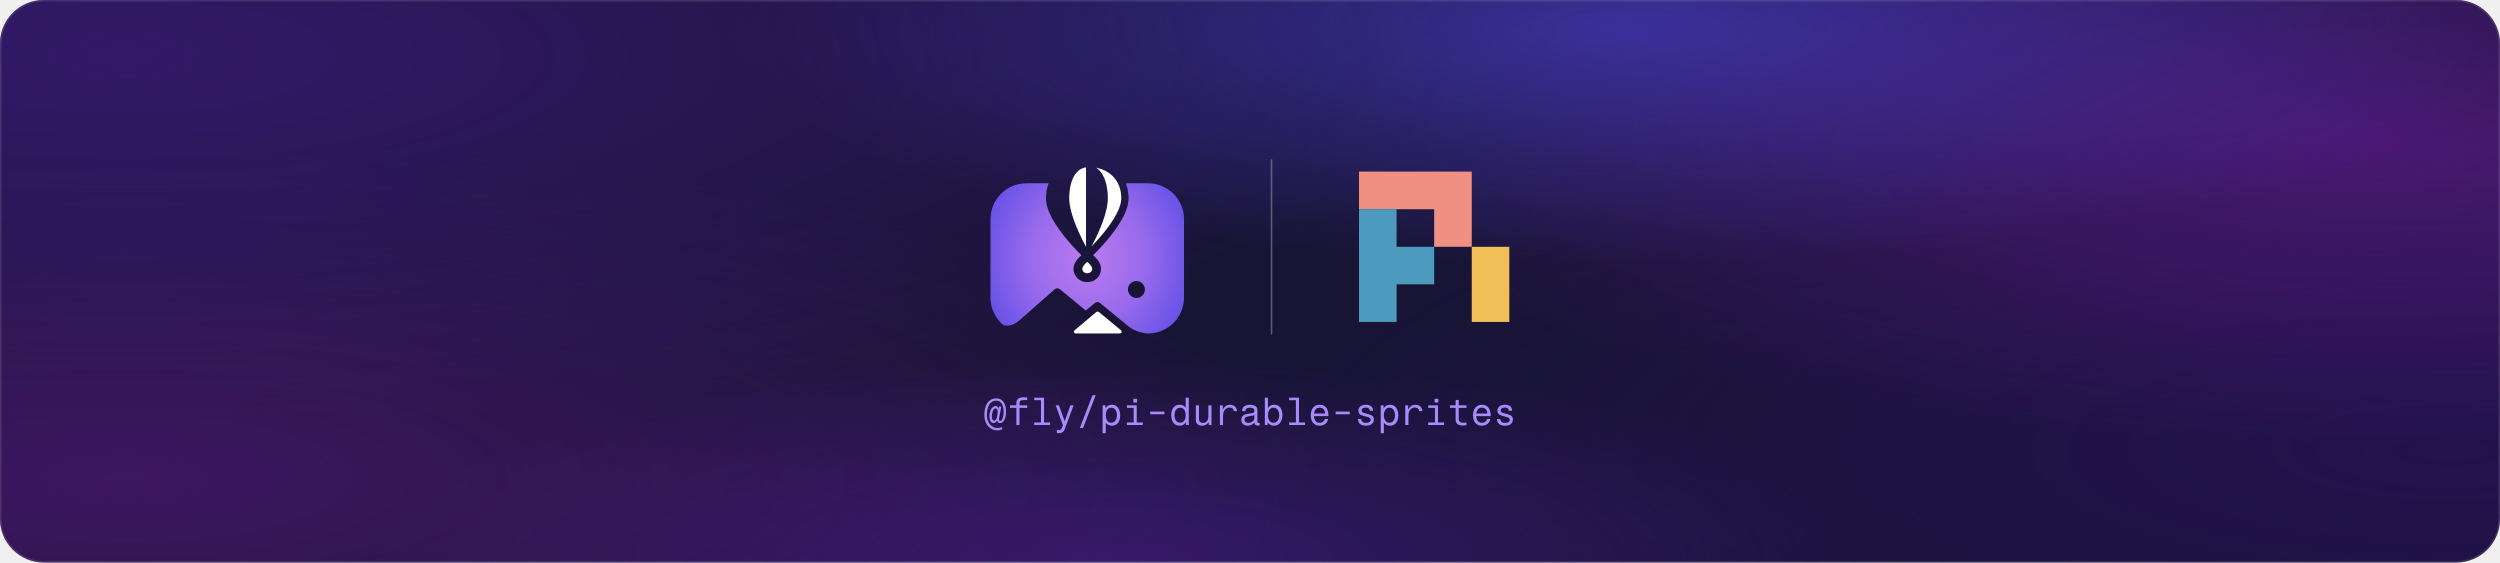
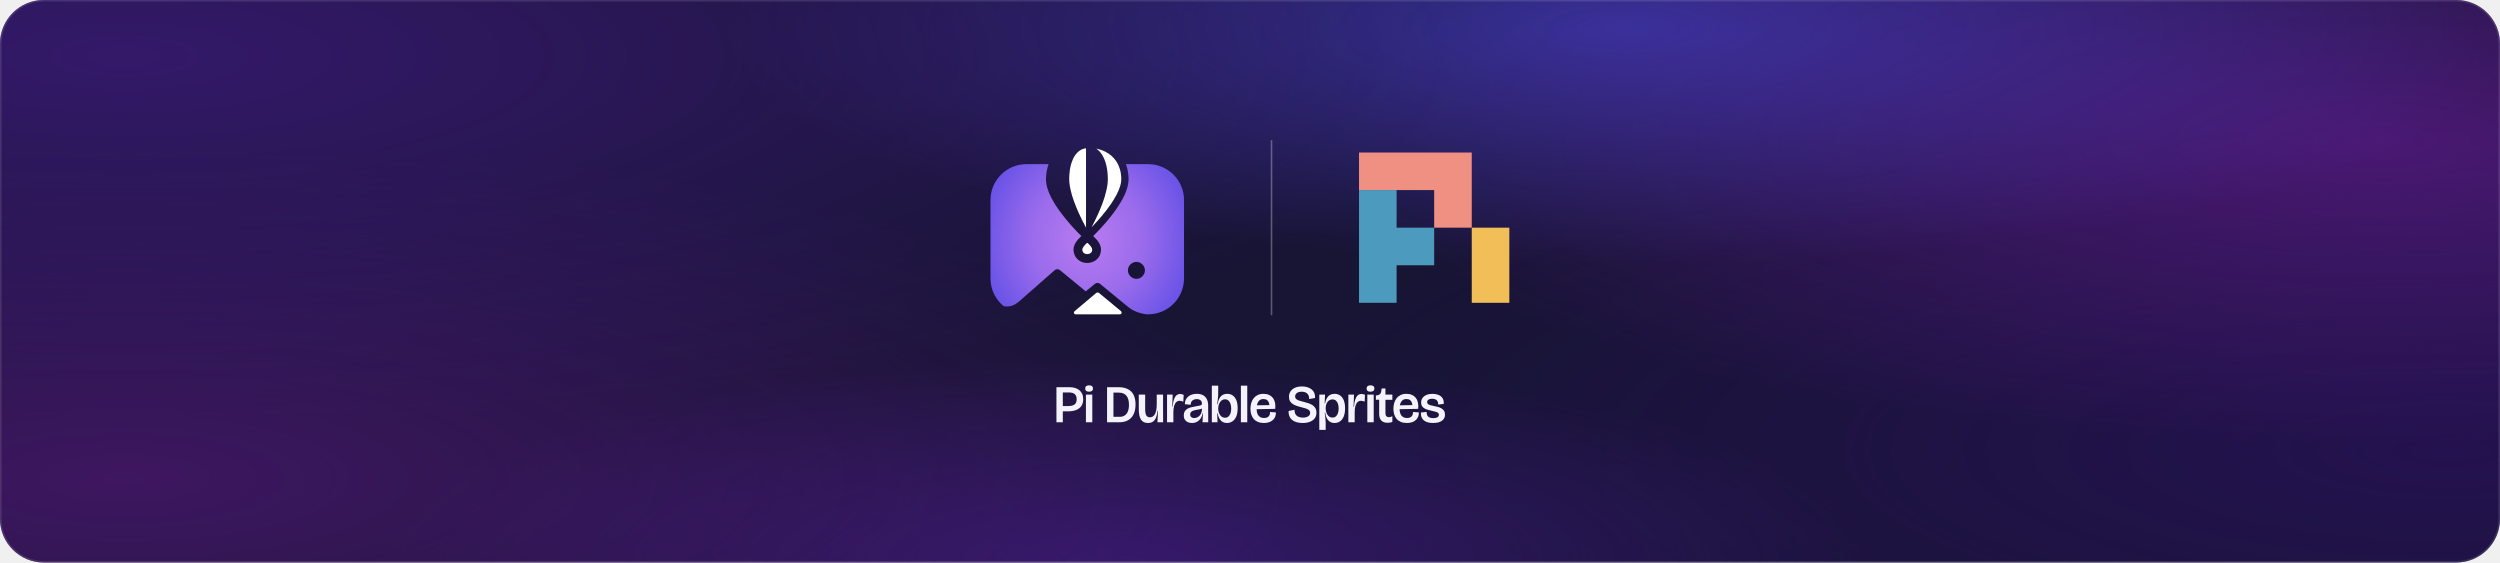
<svg xmlns="http://www.w3.org/2000/svg" viewBox="0 0 1600 360" width="1600" height="360">
  <defs>
    <radialGradient id="bannerdark5" gradientUnits="userSpaceOnUse" cx="1568.0" cy="288.0" r="768.0" gradientTransform="translate(1568.0 288.0) scale(1 0.28125) translate(-1568.0 -288.0)">
      <stop offset="0" stop-color="#2E1065" stop-opacity="0.55" />
      <stop offset="1" stop-color="#2E1065" stop-opacity="0" />
    </radialGradient>
    <radialGradient id="bannerdark4" gradientUnits="userSpaceOnUse" cx="720.0" cy="360.0" r="480.0" gradientTransform="translate(720.0 360.0) scale(1 0.27) translate(-720.0 -360.0)">
      <stop offset="0" stop-color="#4C1D95" stop-opacity="0.55" />
      <stop offset="1" stop-color="#4C1D95" stop-opacity="0" />
    </radialGradient>
    <radialGradient id="bannerdark3" gradientUnits="userSpaceOnUse" cx="80.0" cy="306.0" r="768.0" gradientTransform="translate(80.0 306.0) scale(1 0.28125) translate(-80.0 -306.0)">
      <stop offset="0" stop-color="#5D1985" stop-opacity="0.55" />
      <stop offset="1" stop-color="#5D1985" stop-opacity="0" />
    </radialGradient>
    <radialGradient id="bannerdark2" gradientUnits="userSpaceOnUse" cx="1520.0" cy="90.0" r="672.0" gradientTransform="translate(1520.0 90.0) scale(1 0.2892857) translate(-1520.0 -90.0)">
      <stop offset="0" stop-color="#731CA5" stop-opacity="0.55" />
      <stop offset="1" stop-color="#731CA5" stop-opacity="0" />
    </radialGradient>
    <radialGradient id="bannerdark1" gradientUnits="userSpaceOnUse" cx="1040.0" cy="18.0" r="576.0" gradientTransform="translate(1040.0 18.0) scale(1 0.2625) translate(-1040.0 -18.0)">
      <stop offset="0" stop-color="#5046E4" stop-opacity="0.55" />
      <stop offset="1" stop-color="#5046E4" stop-opacity="0" />
    </radialGradient>
    <radialGradient id="bannerdark0" gradientUnits="userSpaceOnUse" cx="80.0" cy="36.0" r="864.0" gradientTransform="translate(80.0 36.0) scale(1 0.275) translate(-80.0 -36.0)">
      <stop offset="0" stop-color="#4C1D95" stop-opacity="0.55" />
      <stop offset="1" stop-color="#4C1D95" stop-opacity="0" />
    </radialGradient>
  </defs>
  <rect width="1600" height="360" rx="28" fill="#171434" />
  <rect width="1600" height="360" rx="28" fill="url(#bannerdark5)" />
  <rect width="1600" height="360" rx="28" fill="url(#bannerdark4)" />
  <rect width="1600" height="360" rx="28" fill="url(#bannerdark3)" />
  <rect width="1600" height="360" rx="28" fill="url(#bannerdark2)" />
  <rect width="1600" height="360" rx="28" fill="url(#bannerdark1)" />
  <rect width="1600" height="360" rx="28" fill="url(#bannerdark0)" />
  <rect x="0.5" y="0.5" width="1599" height="359" rx="27.5" fill="none" stroke="#FFFFFF" stroke-opacity="0.12" />
-   <svg x="633.91" y="102.00" width="123.87" height="112.00" viewBox="0 0 167 151" preserveAspectRatio="xMidYMid meet" fill-rule="evenodd" clip-rule="evenodd">
+   <svg x="633.91" y="89.76" width="123.87" height="112.00" viewBox="0 0 167 151" preserveAspectRatio="xMidYMid meet" fill-rule="evenodd" clip-rule="evenodd">
    <path d="M116.78 20.613h19.23c17.104 0 30.99 13.886 30.99 30.99v67.618c0 17.104-13.886 30.99-30.99 30.99h-1.516c-8.803-1.377-12.621-4.017-15.57-6.248L94.475 123.86a3.453 3.453 0 00-4.329 0l-7.943 6.532-22.37-18.394a3.443 3.443 0 00-4.326 0l-31.078 27.339c-6.255 5.087-10.392 4.148-13.075 3.853C4.424 137.503 0 128.874 0 119.221V51.603c0-17.104 13.886-30.99 30.993-30.99H50.18l-.035.077-.647 1.886-.201.647-.871 3.862-.12.678-.382 3.868-.051 1.062-.008.372.036 1.774.088 1.039.215 1.628.275 1.464.326 1.349.423 1.46 1.098 3.092.362.927 1.912 4.04.675 1.241 2.211 3.795.846 1.369 3.086 4.544.446.602 4.015 5.226 1.297 1.608 4.585 5.36.942 1.031 3.779 4.066 1.497 1.55 2.474 2.457-.497.415-.309.279a30.309 30.309 0 00-2.384 2.49c-.359.423-.701.86-1.025 1.31-.495.687-.938 1.41-1.324 2.164-.198.391-.375.792-.531 1.202a11.098 11.098 0 00-.718 3.267l-.014.966c.035 1.362.312 2.707.819 3.972a11.06 11.06 0 002.209 3.464 11.274 11.274 0 002.329 1.896c.731.447 1.51.816 2.319 1.096 1.76.597 3.627.809 5.476.623h.01a12.347 12.347 0 004.516-1.341 11.647 11.647 0 001.724-1.116 11.067 11.067 0 003.479-4.626c.569-1.422.848-2.941.823-4.471l-.044-.799a11.305 11.305 0 00-.749-3.078c-.17-.429-.364-.848-.58-1.257-.4-.752-.856-1.473-1.362-2.158-.232-.313-.472-.62-.72-.921a29.81 29.81 0 00-2.661-2.787l-.669-.569 1.133-1.119 4.869-5.085 1.684-1.849 2.618-2.945 1.703-1.992 2.428-2.957 1.644-2.067 2.414-3.228 1.219-1.67 1.729-2.585 1.44-2.203 2.713-4.725 1.552-3.1.045-.095 1.188-2.876c.015-.037.029-.075.04-.114l1.28-3.991.134-.582.555-3.177.108-.86.033-.527.038-1.989-.01-.371-.102-1.781-.126-1.383-.63-3.989a1.521 1.521 0 00-.037-.159l-.809-2.949-.279-.82-.364-.907zm9.141 84.321c-4.007.056-7.287 3.336-7.343 7.342.059 4.006 3.337 7.284 7.343 7.341 4.005-.058 7.284-3.335 7.345-7.341-.058-4.006-3.338-7.286-7.345-7.342z" fill="url(#flydark_Radial1)" />
    <path d="M111.465 150.211H73.704c-1.936 0-2.205-1.834-.96-2.876 18.43-15.44 18.386-15.491 18.386-15.491a2.035 2.035 0 012.606-.006s17.321 14.351 18.689 15.497c1.245 1.042.976 2.876-.96 2.876zM83.607 88.627l.195.057c.063.03.116.075.173.114l.163.144c.402.37.793.759 1.169 1.157.265.283.523.574.771.875.315.38.61.779.879 1.194.116.183.224.368.325.561.088.167.167.34.236.515.122.305.214.627.242.954l-.006.614a3.507 3.507 0 01-1.662 2.732 4.747 4.747 0 01-2.021.665l-.759.022-.641-.056a4.964 4.964 0 01-.881-.214 4.17 4.17 0 01-.834-.391l-.5-.366a3.431 3.431 0 01-1.139-1.952 5.016 5.016 0 01-.059-.387l-.018-.586c.01-.158.034-.315.069-.472.087-.341.213-.673.372-.988.205-.396.439-.776.7-1.137.433-.586.903-1.143 1.405-1.67.324-.342.655-.673 1.001-.993l.246-.221c.171-.114.173-.114.368-.171h.206zM82.348 6.956l.079-.006v68.484l-.171-.315a191.48 191.48 0 01-6.291-12.749 136.496 136.496 0 01-4.269-10.689 84.358 84.358 0 01-2.574-8.802c-.541-2.365-.956-4.765-1.126-7.19a35.028 35.028 0 01-.059-3.108c.016-.903.053-1.804.109-2.705.09-1.418.234-2.832.442-4.235.165-1.104.368-2.205.62-3.293.2-.865.431-1.723.696-2.567.382-1.22.84-2.412 1.373-3.576.195-.419.405-.836.624-1.245 1.322-2.449 3.116-4.704 5.466-6.214a11.435 11.435 0 015.081-1.79zm8.88.173l4.607 1.314a28.193 28.193 0 016.076 3.096 24.387 24.387 0 016.533 6.517 24.618 24.618 0 012.531 4.878 28.586 28.586 0 011.761 7.898c.061.708.096 1.418.11 2.127.016.659.012 1.321-.041 1.98a22.292 22.292 0 01-.828 4.352 34.281 34.281 0 01-1.194 3.426 49.43 49.43 0 01-1.895 4.094c-1.536 2.966-3.304 5.803-5.195 8.547a133.118 133.118 0 01-7.491 9.776 185.466 185.466 0 01-8.987 9.96 189.999 189.999 0 005.915-12.102 149.96 149.96 0 002.876-6.93 108.799 108.799 0 002.679-7.792 76.327 76.327 0 001.54-5.976c.368-1.727.657-3.472.836-5.228.15-1.464.205-2.937.169-4.406a62.154 62.154 0 00-.1-2.695c-.216-3.612-.765-7.212-1.818-10.676a31.255 31.255 0 00-1.453-3.849c-1.348-2.937-3.23-5.683-5.776-7.686l-.855-.625z" fill="#fff" />
    <defs>
      <radialGradient id="flydark_Radial1" cx="0" cy="0" r="1" gradientUnits="userSpaceOnUse" gradientTransform="matrix(113.923 0 0 121.968 83.499 85.411)">
        <stop offset="0" stop-color="#ba7bf0" />
        <stop offset=".43" stop-color="#996bec" />
        <stop offset="1" stop-color="#5046e4" />
      </radialGradient>
    </defs>
  </svg>
-   <rect x="813.27" y="102.00" width="1" height="112.00" fill="#FFFFFF" fill-opacity="0.3" />
-   <svg x="869.77" y="109.84" width="96.32" height="96.32" viewBox="0 0 470 470">
+   <rect x="813.27" y="89.76" width="1" height="112.00" fill="#FFFFFF" fill-opacity="0.3" />
+   <svg x="869.77" y="97.60" width="96.32" height="96.32" viewBox="0 0 470 470">
    <path fill="#F09082" d="M0 0H352.07V234.71H234.71V117.36H0Z" />
    <path fill="#4D9ABF" d="M0 117.36H117.36V234.71H234.71V352.07H117.36V469.43H0Z" />
    <path fill="#F1BE58" d="M352.07 234.71H469.43V469.43H352.07V234.71Z" />
  </svg>
-   <path fill="#A78BFA" d="M639.08 261.584 639.368 260.24H640.808L639.368 267.992Q639.272 268.592 639.476 268.988Q639.68 269.384 640.184 269.384Q640.784 269.384 641.264 268.604Q641.744 267.824 642.032 266.516Q642.32 265.208 642.32 263.648Q642.32 260.144 641.096 258.284Q639.872 256.424 637.52 256.424Q635.672 256.424 634.34 257.576Q633.008 258.728 632.3 260.804Q631.592 262.88 631.592 265.616Q631.592 267.656 632.204 269.216Q632.816 270.776 633.788 271.832Q634.76 272.888 635.912 273.416Q637.064 273.944 638.144 273.944Q639.128 273.944 639.776 273.788Q640.424 273.632 641.096 273.32L641.576 274.664Q640.88 275.0 640.088 275.204Q639.296 275.408 638.12 275.408Q636.536 275.408 635.072 274.748Q633.608 274.088 632.456 272.84Q631.304 271.592 630.644 269.792Q629.984 267.992 629.984 265.688Q629.984 262.352 630.908 259.94Q631.832 257.528 633.536 256.232Q635.24 254.936 637.568 254.936Q640.592 254.936 642.236 257.216Q643.88 259.496 643.88 263.624Q643.88 265.736 643.376 267.356Q642.872 268.976 642.02 269.876Q641.168 270.776 640.064 270.776Q639.32 270.776 638.804 270.356Q638.288 269.936 638.144 269.048Q637.736 269.912 637.124 270.344Q636.512 270.776 635.936 270.776Q634.712 270.776 633.968 269.6Q633.224 268.424 633.224 266.384Q633.224 264.416 633.8 262.94Q634.376 261.464 635.3 260.648Q636.224 259.832 637.232 259.832Q638.024 259.832 638.48 260.36Q638.936 260.888 639.08 261.584ZM637.16 261.392Q636.536 261.392 636.008 262.028Q635.48 262.664 635.156 263.792Q634.832 264.92 634.832 266.408Q634.832 267.776 635.168 268.484Q635.504 269.192 636.272 269.192Q636.824 269.192 637.16 268.808Q637.496 268.424 637.832 267.656Q638.0 267.224 638.156 266.516Q638.312 265.808 638.408 265.028Q638.504 264.248 638.504 263.6Q638.504 262.544 638.144 261.968Q637.784 261.392 637.16 261.392Z M652.472 259.424H657.44V261.056H652.472V272.0H650.48V261.056H646.4V259.424H650.48V258.032Q650.48 256.064 651.644 255.164Q652.808 254.264 655.112 254.264Q655.664 254.264 656.228 254.288Q656.792 254.312 657.416 254.408V256.136Q656.912 256.088 656.42 256.052Q655.928 256.016 655.592 256.016Q653.864 256.016 653.168 256.472Q652.472 256.928 652.472 258.2Z M668.192 254.504V270.368H672.056V272.0H661.904V270.368H666.224V256.136H661.904V254.504Z M681.44 274.64Q680.96 275.936 680.072 276.584Q679.184 277.232 678.008 277.232Q677.096 277.232 676.376 276.992V275.12Q676.784 275.216 677.108 275.24Q677.432 275.264 677.744 275.264Q678.44 275.264 678.848 274.988Q679.256 274.712 679.52 274.04L680.288 272.192L675.632 259.424H677.744L681.416 269.624L685.04 259.424H687.104Z M691.112 273.92 699.2 252.944H701.24L693.152 273.92Z M707.696 277.232H705.68V259.424H707.528V261.296Q708.92 259.04 711.536 259.04Q713.408 259.04 714.596 259.988Q715.784 260.936 716.36 262.484Q716.936 264.032 716.936 265.856Q716.936 267.656 716.348 269.156Q715.76 270.656 714.56 271.544Q713.36 272.432 711.56 272.432Q710.336 272.432 709.412 271.988Q708.488 271.544 707.696 270.56ZM711.2 260.912Q709.952 260.912 709.184 261.608Q708.416 262.304 708.056 263.408Q707.696 264.512 707.696 265.736Q707.696 266.96 708.056 268.064Q708.416 269.168 709.184 269.864Q709.952 270.56 711.2 270.56Q712.472 270.56 713.276 269.876Q714.08 269.192 714.464 268.1Q714.848 267.008 714.848 265.808Q714.848 264.536 714.464 263.42Q714.08 262.304 713.276 261.608Q712.472 260.912 711.2 260.912Z M727.52 259.424V270.368H731.384V272.0H721.232V270.368H725.552V261.056H721.232V259.424ZM725.336 257.624V255.224H727.736V257.624Z M736.136 263.408H745.208V265.136H736.136Z M758.84 254.504H760.832V272.0H759.056V270.224Q757.544 272.432 755.048 272.432Q753.2 272.432 751.976 271.532Q750.752 270.632 750.164 269.072Q749.576 267.512 749.576 265.592Q749.576 263.768 750.176 262.292Q750.776 260.816 751.988 259.928Q753.2 259.04 754.976 259.04Q757.544 259.04 758.84 260.984ZM755.312 260.912Q754.136 260.912 753.32 261.548Q752.504 262.184 752.084 263.276Q751.664 264.368 751.664 265.736Q751.664 267.008 752.048 268.112Q752.432 269.216 753.236 269.888Q754.04 270.56 755.336 270.56Q756.608 270.56 757.376 269.852Q758.144 269.144 758.492 268.052Q758.84 266.96 758.84 265.808Q758.84 264.536 758.48 263.42Q758.12 262.304 757.352 261.608Q756.584 260.912 755.312 260.912Z M775.352 259.424V272.0H773.552V270.128Q772.688 271.376 771.716 271.904Q770.744 272.432 769.352 272.432Q767.696 272.432 766.64 271.688Q765.344 270.752 765.344 269.0V259.424H767.336V268.208Q767.336 269.48 768.176 270.128Q768.872 270.68 769.928 270.68Q771.344 270.68 772.304 269.648Q773.36 268.52 773.36 266.408V259.424Z M780.728 272.0V259.424H782.576V262.136Q783.2 260.792 784.376 259.928Q785.552 259.064 787.088 259.064Q789.248 259.064 790.388 260.168Q791.528 261.272 791.696 263.144H789.704Q789.488 262.016 788.828 261.416Q788.168 260.816 786.896 260.816Q785.648 260.816 784.712 261.476Q783.776 262.136 783.26 263.276Q782.744 264.416 782.744 265.904V272.0Z M806.24 270.68V272.192Q805.496 272.408 805.04 272.408Q803.024 272.408 802.808 270.512Q801.752 271.544 800.744 271.988Q799.736 272.432 798.536 272.432Q796.712 272.432 795.572 271.46Q794.432 270.488 794.432 268.736Q794.432 267.44 794.984 266.66Q795.536 265.88 796.34 265.484Q797.144 265.088 797.864 264.968Q798.2 264.92 798.896 264.812Q799.592 264.704 800.648 264.56Q801.848 264.392 802.316 264.104Q802.784 263.816 802.784 263.216V262.784Q802.784 260.912 799.904 260.912Q798.512 260.912 797.804 261.452Q797.096 261.992 796.976 263.144H794.96Q795.008 260.96 796.388 260.012Q797.768 259.064 800.0 259.064Q802.328 259.064 803.528 259.94Q804.728 260.816 804.728 262.496V269.744Q804.728 270.728 805.808 270.728Q806.0 270.728 806.24 270.68ZM802.784 267.632V265.64Q802.16 265.928 801.236 266.096Q800.312 266.264 799.52 266.36Q798.128 266.528 797.3 267.008Q796.472 267.488 796.472 268.688Q796.472 269.624 797.156 270.152Q797.84 270.68 799.04 270.68Q799.928 270.68 800.78 270.284Q801.632 269.888 802.208 269.192Q802.784 268.496 802.784 267.632Z M809.504 272.0V254.504H811.496V261.104Q812.864 259.04 815.384 259.04Q817.232 259.04 818.42 259.916Q819.608 260.792 820.184 262.28Q820.76 263.768 820.76 265.592Q820.76 267.512 820.136 269.072Q819.512 270.632 818.3 271.532Q817.088 272.432 815.288 272.432Q812.72 272.432 811.304 270.272V272.0ZM815.024 260.912Q813.752 260.912 812.972 261.632Q812.192 262.352 811.844 263.468Q811.496 264.584 811.496 265.808Q811.496 266.984 811.844 268.076Q812.192 269.168 812.972 269.864Q813.752 270.56 815.024 270.56Q816.296 270.56 817.1 269.888Q817.904 269.216 818.3 268.124Q818.696 267.032 818.696 265.808Q818.696 264.488 818.3 263.384Q817.904 262.28 817.088 261.596Q816.272 260.912 815.024 260.912Z M831.344 254.504V270.368H835.208V272.0H825.056V270.368H829.376V256.136H825.056V254.504Z M849.968 268.112Q849.656 270.08 848.228 271.256Q846.8 272.432 844.592 272.432Q842.696 272.432 841.424 271.58Q840.152 270.728 839.516 269.24Q838.88 267.752 838.88 265.832Q838.88 263.72 839.6 262.208Q840.32 260.696 841.616 259.868Q842.912 259.04 844.64 259.04Q846.584 259.04 847.82 259.952Q849.056 260.864 849.644 262.496Q850.232 264.128 850.232 266.312H840.968Q841.016 268.16 841.928 269.372Q842.84 270.584 844.664 270.584Q847.136 270.584 847.952 268.112ZM844.616 260.888Q842.936 260.888 842.048 261.992Q841.16 263.096 841.016 264.68H848.072Q848.072 263.624 847.652 262.772Q847.232 261.92 846.464 261.404Q845.696 260.888 844.616 260.888Z M854.792 263.408H863.864V265.136H854.792Z M878.768 262.856H876.68Q876.656 261.92 875.972 261.368Q875.288 260.816 874.16 260.816Q872.936 260.816 872.18 261.32Q871.424 261.824 871.424 262.664Q871.424 263.336 871.88 263.744Q872.336 264.152 873.224 264.392L876.08 265.136Q877.664 265.544 878.468 266.348Q879.272 267.152 879.272 268.496Q879.272 270.32 877.928 271.376Q876.584 272.432 874.232 272.432Q869.288 272.432 869.072 268.184H871.184Q871.328 269.456 872.108 270.056Q872.888 270.656 874.28 270.656Q875.624 270.656 876.428 270.176Q877.232 269.696 877.232 268.808Q877.232 267.992 876.8 267.584Q876.368 267.176 875.336 266.912L872.696 266.216Q870.992 265.76 870.188 264.98Q869.384 264.2 869.384 262.76Q869.384 261.056 870.692 260.048Q872 259.04 874.208 259.04Q876.416 259.04 877.58 260.06Q878.744 261.08 878.768 262.856Z M885.68 277.232H883.664V259.424H885.512V261.296Q886.904 259.04 889.52 259.04Q891.392 259.04 892.58 259.988Q893.768 260.936 894.344 262.484Q894.92 264.032 894.92 265.856Q894.92 267.656 894.332 269.156Q893.744 270.656 892.544 271.544Q891.344 272.432 889.544 272.432Q888.32 272.432 887.396 271.988Q886.472 271.544 885.68 270.56ZM889.184 260.912Q887.936 260.912 887.168 261.608Q886.4 262.304 886.04 263.408Q885.68 264.512 885.68 265.736Q885.68 266.96 886.04 268.064Q886.4 269.168 887.168 269.864Q887.936 270.56 889.184 270.56Q890.456 270.56 891.26 269.876Q892.064 269.192 892.448 268.1Q892.832 267.008 892.832 265.808Q892.832 264.536 892.448 263.42Q892.064 262.304 891.26 261.608Q890.456 260.912 889.184 260.912Z M899.384 272.0V259.424H901.232V262.136Q901.856 260.792 903.032 259.928Q904.208 259.064 905.744 259.064Q907.904 259.064 909.044 260.168Q910.184 261.272 910.352 263.144H908.36Q908.144 262.016 907.484 261.416Q906.824 260.816 905.552 260.816Q904.304 260.816 903.368 261.476Q902.432 262.136 901.916 263.276Q901.4 264.416 901.4 265.904V272.0Z M920.336 259.424V270.368H924.2V272.0H914.048V270.368H918.368V261.056H914.048V259.424ZM918.152 257.624V255.224H920.552V257.624Z M933.584 259.424H938.528V261.056H933.584V268.064Q933.584 269.456 934.304 269.996Q935.024 270.536 936.392 270.536Q937.016 270.536 937.544 270.476Q938.072 270.416 938.528 270.296V272.048Q937.928 272.216 937.352 272.276Q936.776 272.336 936.272 272.336Q933.992 272.336 932.792 271.4Q931.592 270.464 931.592 268.424V261.056H927.968V259.424H931.592V255.968H933.584Z M953.792 268.112Q953.48 270.08 952.052 271.256Q950.624 272.432 948.416 272.432Q946.52 272.432 945.248 271.58Q943.976 270.728 943.34 269.24Q942.704 267.752 942.704 265.832Q942.704 263.72 943.424 262.208Q944.144 260.696 945.44 259.868Q946.736 259.04 948.464 259.04Q950.408 259.04 951.644 259.952Q952.88 260.864 953.468 262.496Q954.056 264.128 954.056 266.312H944.792Q944.84 268.16 945.752 269.372Q946.664 270.584 948.488 270.584Q950.96 270.584 951.776 268.112ZM948.44 260.888Q946.76 260.888 945.872 261.992Q944.984 263.096 944.84 264.68H951.896Q951.896 263.624 951.476 262.772Q951.056 261.92 950.288 261.404Q949.52 260.888 948.44 260.888Z M967.76 262.856H965.672Q965.648 261.92 964.964 261.368Q964.28 260.816 963.152 260.816Q961.928 260.816 961.172 261.32Q960.416 261.824 960.416 262.664Q960.416 263.336 960.872 263.744Q961.328 264.152 962.216 264.392L965.072 265.136Q966.656 265.544 967.46 266.348Q968.264 267.152 968.264 268.496Q968.264 270.32 966.92 271.376Q965.576 272.432 963.224 272.432Q958.28 272.432 958.064 268.184H960.176Q960.32 269.456 961.1 270.056Q961.88 270.656 963.272 270.656Q964.616 270.656 965.42 270.176Q966.224 269.696 966.224 268.808Q966.224 267.992 965.792 267.584Q965.36 267.176 964.328 266.912L961.688 266.216Q959.984 265.76 959.18 264.98Q958.376 264.2 958.376 262.76Q958.376 261.056 959.684 260.048Q960.992 259.04 963.2 259.04Q965.408 259.04 966.572 260.06Q967.736 261.08 967.76 262.856Z" />
+   <path fill="#F4F3FB" d="M678.773 263.27V259.87H683.703Q686.355 259.87 687.715 258.85Q689.075 257.83 689.075 255.518Q689.075 253.308 687.834 252.237Q686.593 251.166 684.043 251.166H678.773V247.8H684.383Q686.287 247.8 687.919 248.259Q689.551 248.718 690.741 249.687Q691.931 250.656 692.594 252.101Q693.257 253.546 693.257 255.518Q693.257 258.034 692.135 259.751Q691.013 261.468 688.803 262.369Q686.593 263.27 683.295 263.27ZM676.121 270.24V247.8H680.201V270.24Z M694.991 270.24V252.526H699.071V270.24ZM696.997 250.69Q695.773 250.69 695.144 250.163Q694.515 249.636 694.515 248.65Q694.515 247.664 695.161 247.137Q695.807 246.61 696.997 246.61Q698.255 246.61 698.884 247.137Q699.513 247.664 699.513 248.684Q699.513 249.636 698.867 250.163Q698.221 250.69 696.997 250.69Z M710.495 270.24V266.772H716.615Q718.417 266.772 719.743 265.939Q721.069 265.106 721.8 263.406Q722.531 261.706 722.531 259.088Q722.531 257.184 722.14 255.739Q721.749 254.294 720.95 253.291Q720.151 252.288 718.893 251.778Q717.635 251.268 715.867 251.268H710.495V247.8H715.731Q719.573 247.8 722.004 249.126Q724.435 250.452 725.591 252.917Q726.747 255.382 726.747 258.816Q726.747 261.468 726.169 263.406Q725.591 265.344 724.571 266.67Q723.551 267.996 722.259 268.778Q720.967 269.56 719.539 269.9Q718.111 270.24 716.717 270.24ZM708.523 270.24V247.8H712.603V270.24Z M734.669 270.716Q731.643 270.716 730.232 268.54Q728.821 266.364 728.821 261.876V252.526H732.901V261.808Q732.901 264.664 733.632 265.871Q734.363 267.078 735.927 267.078Q736.947 267.078 737.763 266.585Q738.579 266.092 739.14 265.072Q739.701 264.052 740.007 262.488Q740.313 260.924 740.313 258.714V252.526H744.359V261.604L744.393 270.24H740.789L741.095 262.93H740.823Q740.551 265.65 739.803 267.367Q739.055 269.084 737.797 269.9Q736.539 270.716 734.669 270.716Z M746.909 270.24V261.332V252.526H750.513L750.241 260.278H750.513Q750.717 257.354 751.346 255.569Q751.975 253.784 752.978 252.968Q753.981 252.152 755.239 252.152Q755.783 252.152 756.378 252.288Q756.973 252.424 757.551 252.696L757.313 257.116Q756.701 256.776 756.089 256.64Q755.477 256.504 754.933 256.504Q753.709 256.504 752.808 257.354Q751.907 258.204 751.431 259.853Q750.955 261.502 750.955 263.882V270.24Z M762.821 270.716Q761.461 270.716 760.271 270.223Q759.081 269.73 758.35 268.659Q757.619 267.588 757.619 265.854Q757.619 264.29 758.214 263.287Q758.809 262.284 759.863 261.655Q760.917 261.026 762.243 260.686Q763.569 260.346 764.963 260.108Q766.833 259.802 767.751 259.598Q768.669 259.394 768.958 259.105Q769.247 258.816 769.247 258.272Q769.247 256.878 768.295 256.147Q767.343 255.416 765.881 255.416Q764.997 255.416 764.113 255.756Q763.229 256.096 762.634 256.895Q762.039 257.694 762.005 259.054L758.299 258.68Q758.367 256.776 759.064 255.501Q759.761 254.226 760.883 253.461Q762.005 252.696 763.331 252.373Q764.657 252.05 765.983 252.05Q768.261 252.05 769.876 252.9Q771.491 253.75 772.358 255.433Q773.225 257.116 773.225 259.598V262.896Q773.259 264.12 773.259 265.344Q773.259 266.568 773.259 267.792Q773.259 269.016 773.259 270.24H769.621Q769.689 268.812 769.74 267.435Q769.791 266.058 769.859 264.528H769.621Q769.417 266.228 768.516 267.639Q767.615 269.05 766.17 269.883Q764.725 270.716 762.821 270.716ZM764.249 267.554Q765.099 267.554 765.983 267.214Q766.867 266.874 767.598 266.16Q768.329 265.446 768.788 264.358Q769.247 263.27 769.247 261.808L769.281 261.026L770.165 260.822Q769.825 261.298 769.077 261.587Q768.329 261.876 767.36 262.029Q766.391 262.182 765.405 262.352Q764.419 262.522 763.586 262.845Q762.753 263.168 762.226 263.729Q761.699 264.29 761.699 265.276Q761.699 266.33 762.396 266.942Q763.093 267.554 764.249 267.554Z M785.227 270.716Q783.663 270.716 782.439 270.002Q781.215 269.288 780.416 267.877Q779.617 266.466 779.243 264.426H779.005L779.209 270.24H775.571V262.896V246.848H779.651V251.71Q779.651 252.628 779.566 253.75Q779.481 254.872 779.328 256.13Q779.175 257.388 778.971 258.782H779.277Q779.583 256.572 780.365 255.076Q781.147 253.58 782.439 252.815Q783.731 252.05 785.431 252.05Q787.437 252.05 788.933 253.087Q790.429 254.124 791.262 256.164Q792.095 258.204 792.095 261.264Q792.095 264.528 791.177 266.619Q790.259 268.71 788.695 269.713Q787.131 270.716 785.227 270.716ZM784.003 267.35Q785.295 267.35 786.179 266.602Q787.063 265.854 787.522 264.528Q787.981 263.202 787.981 261.536Q787.981 259.768 787.522 258.425Q787.063 257.082 786.162 256.317Q785.261 255.552 784.003 255.552Q783.119 255.552 782.422 255.909Q781.725 256.266 781.215 256.861Q780.705 257.456 780.348 258.204Q779.991 258.952 779.821 259.768Q779.651 260.584 779.651 261.332V261.604Q779.651 262.624 779.94 263.644Q780.229 264.664 780.773 265.514Q781.317 266.364 782.133 266.857Q782.949 267.35 784.003 267.35Z M794.169 270.24V246.848H798.249V270.24Z M808.925 270.716Q806.681 270.716 805.049 270.019Q803.417 269.322 802.363 268.098Q801.309 266.874 800.799 265.225Q800.289 263.576 800.289 261.638Q800.289 259.7 800.782 257.966Q801.275 256.232 802.312 254.906Q803.349 253.58 804.913 252.815Q806.477 252.05 808.619 252.05Q810.659 252.05 812.189 252.764Q813.719 253.478 814.688 254.753Q815.657 256.028 816.014 257.796Q816.371 259.564 816.133 261.672L802.805 261.91V259.428L813.073 259.258L812.393 260.686Q812.529 259.054 812.155 257.864Q811.781 256.674 810.914 256.028Q810.047 255.382 808.619 255.382Q807.123 255.382 806.154 256.147Q805.185 256.912 804.709 258.289Q804.233 259.666 804.233 261.468Q804.233 264.494 805.457 266.007Q806.681 267.52 808.993 267.52Q810.149 267.52 810.897 267.197Q811.645 266.874 812.087 266.313Q812.529 265.752 812.699 265.072Q812.869 264.392 812.801 263.678L816.575 263.95Q816.609 265.242 816.201 266.449Q815.793 267.656 814.858 268.608Q813.923 269.56 812.444 270.138Q810.965 270.716 808.925 270.716Z M833.711 270.716Q831.501 270.716 829.784 270.206Q828.067 269.696 826.894 268.71Q825.721 267.724 825.16 266.296Q824.599 264.868 824.701 263.032L828.509 262.25Q828.475 264.12 829.189 265.208Q829.903 266.296 831.144 266.789Q832.385 267.282 833.847 267.282Q835.275 267.282 836.312 266.908Q837.349 266.534 837.927 265.871Q838.505 265.208 838.505 264.29Q838.505 263.168 837.757 262.505Q837.009 261.842 835.768 261.434Q834.527 261.026 833.065 260.686Q831.603 260.312 830.158 259.853Q828.713 259.394 827.54 258.68Q826.367 257.966 825.653 256.81Q824.939 255.654 824.939 253.954Q824.939 251.914 825.959 250.435Q826.979 248.956 828.849 248.14Q830.719 247.324 833.235 247.324Q835.751 247.324 837.706 248.174Q839.661 249.024 840.715 250.673Q841.769 252.322 841.599 254.736L837.825 255.382Q837.893 254.226 837.587 253.359Q837.281 252.492 836.652 251.897Q836.023 251.302 835.122 250.996Q834.221 250.69 833.065 250.69Q831.739 250.69 830.821 251.064Q829.903 251.438 829.393 252.118Q828.883 252.798 828.883 253.682Q828.883 254.77 829.597 255.399Q830.311 256.028 831.535 256.402Q832.759 256.776 834.221 257.15Q835.717 257.524 837.162 257.983Q838.607 258.442 839.831 259.19Q841.055 259.938 841.786 261.128Q842.517 262.318 842.517 264.12Q842.517 266.262 841.412 267.724Q840.307 269.186 838.335 269.951Q836.363 270.716 833.711 270.716Z M844.353 275.102V259.768V252.526H848.025L847.787 258.204H848.025Q848.433 256.028 849.266 254.685Q850.099 253.342 851.306 252.696Q852.513 252.05 854.077 252.05Q856.117 252.05 857.63 253.07Q859.143 254.09 859.993 256.147Q860.843 258.204 860.843 261.298Q860.843 264.494 859.959 266.585Q859.075 268.676 857.579 269.696Q856.083 270.716 854.145 270.716Q852.479 270.716 851.221 269.951Q849.963 269.186 849.181 267.724Q848.399 266.262 848.127 264.12L847.787 264.154Q847.991 265.446 848.127 266.619Q848.263 267.792 848.348 268.812Q848.433 269.832 848.433 270.784V275.102ZM852.785 267.248Q854.043 267.248 854.927 266.517Q855.811 265.786 856.27 264.46Q856.729 263.134 856.729 261.4Q856.729 259.7 856.287 258.408Q855.845 257.116 854.961 256.368Q854.077 255.62 852.785 255.62Q851.765 255.62 850.949 256.079Q850.133 256.538 849.572 257.303Q849.011 258.068 848.722 259.054Q848.433 260.04 848.433 261.128V261.434Q848.433 262.216 848.603 263.032Q848.773 263.848 849.113 264.596Q849.453 265.344 849.98 265.956Q850.507 266.568 851.204 266.908Q851.901 267.248 852.785 267.248Z M862.951 270.24V261.332V252.526H866.555L866.283 260.278H866.555Q866.759 257.354 867.388 255.569Q868.017 253.784 869.02 252.968Q870.023 252.152 871.281 252.152Q871.825 252.152 872.42 252.288Q873.015 252.424 873.593 252.696L873.355 257.116Q872.743 256.776 872.131 256.64Q871.519 256.504 870.975 256.504Q869.751 256.504 868.85 257.354Q867.949 258.204 867.473 259.853Q866.997 261.502 866.997 263.882V270.24Z M875.089 270.24V252.526H879.169V270.24ZM877.095 250.69Q875.871 250.69 875.242 250.163Q874.613 249.636 874.613 248.65Q874.613 247.664 875.259 247.137Q875.905 246.61 877.095 246.61Q878.353 246.61 878.982 247.137Q879.611 247.664 879.611 248.684Q879.611 249.636 878.965 250.163Q878.319 250.69 877.095 250.69Z M888.077 270.58Q885.391 270.58 884.031 269.135Q882.671 267.69 882.671 264.8V255.824H880.563V253.036H881.141Q882.671 252.866 883.334 252.05Q883.997 251.234 884.133 249.636L884.201 248.616H886.683V252.526H891.103V255.892H886.683V264.494Q886.683 265.82 887.312 266.415Q887.941 267.01 888.927 267.01Q889.471 267.01 890.066 266.84Q890.661 266.67 891.103 266.364V270.07Q890.253 270.342 889.505 270.461Q888.757 270.58 888.077 270.58Z M900.419 270.716Q898.175 270.716 896.543 270.019Q894.911 269.322 893.857 268.098Q892.803 266.874 892.293 265.225Q891.783 263.576 891.783 261.638Q891.783 259.7 892.276 257.966Q892.769 256.232 893.806 254.906Q894.843 253.58 896.407 252.815Q897.971 252.05 900.113 252.05Q902.153 252.05 903.683 252.764Q905.213 253.478 906.182 254.753Q907.151 256.028 907.508 257.796Q907.865 259.564 907.627 261.672L894.299 261.91V259.428L904.567 259.258L903.887 260.686Q904.023 259.054 903.649 257.864Q903.275 256.674 902.408 256.028Q901.541 255.382 900.113 255.382Q898.617 255.382 897.648 256.147Q896.679 256.912 896.203 258.289Q895.727 259.666 895.727 261.468Q895.727 264.494 896.951 266.007Q898.175 267.52 900.487 267.52Q901.643 267.52 902.391 267.197Q903.139 266.874 903.581 266.313Q904.023 265.752 904.193 265.072Q904.363 264.392 904.295 263.678L908.069 263.95Q908.103 265.242 907.695 266.449Q907.287 267.656 906.352 268.608Q905.417 269.56 903.938 270.138Q902.459 270.716 900.419 270.716Z M917.215 270.716Q915.481 270.716 914.019 270.359Q912.557 270.002 911.486 269.22Q910.415 268.438 909.854 267.129Q909.293 265.82 909.395 263.984L913.033 263.644Q912.999 265.106 913.526 265.99Q914.053 266.874 915.039 267.248Q916.025 267.622 917.351 267.622Q918.949 267.622 919.918 267.078Q920.887 266.534 920.887 265.48Q920.887 264.732 920.428 264.307Q919.969 263.882 919.034 263.593Q918.099 263.304 916.705 262.998Q915.175 262.658 913.866 262.284Q912.557 261.91 911.571 261.332Q910.585 260.754 910.058 259.87Q909.531 258.986 909.531 257.626Q909.531 255.892 910.449 254.651Q911.367 253.41 912.999 252.73Q914.631 252.05 916.807 252.05Q918.813 252.05 920.513 252.696Q922.213 253.342 923.182 254.77Q924.151 256.198 923.981 258.51L920.411 258.884Q920.513 257.626 920.037 256.81Q919.561 255.994 918.677 255.586Q917.793 255.178 916.569 255.178Q915.107 255.178 914.24 255.756Q913.373 256.334 913.373 257.32Q913.373 258.136 913.9 258.595Q914.427 259.054 915.413 259.326Q916.399 259.598 917.759 259.87Q918.949 260.108 920.173 260.431Q921.397 260.754 922.451 261.332Q923.505 261.91 924.151 262.896Q924.797 263.882 924.797 265.412Q924.797 267.044 923.896 268.234Q922.995 269.424 921.312 270.07Q919.629 270.716 917.215 270.716Z" />
</svg>
